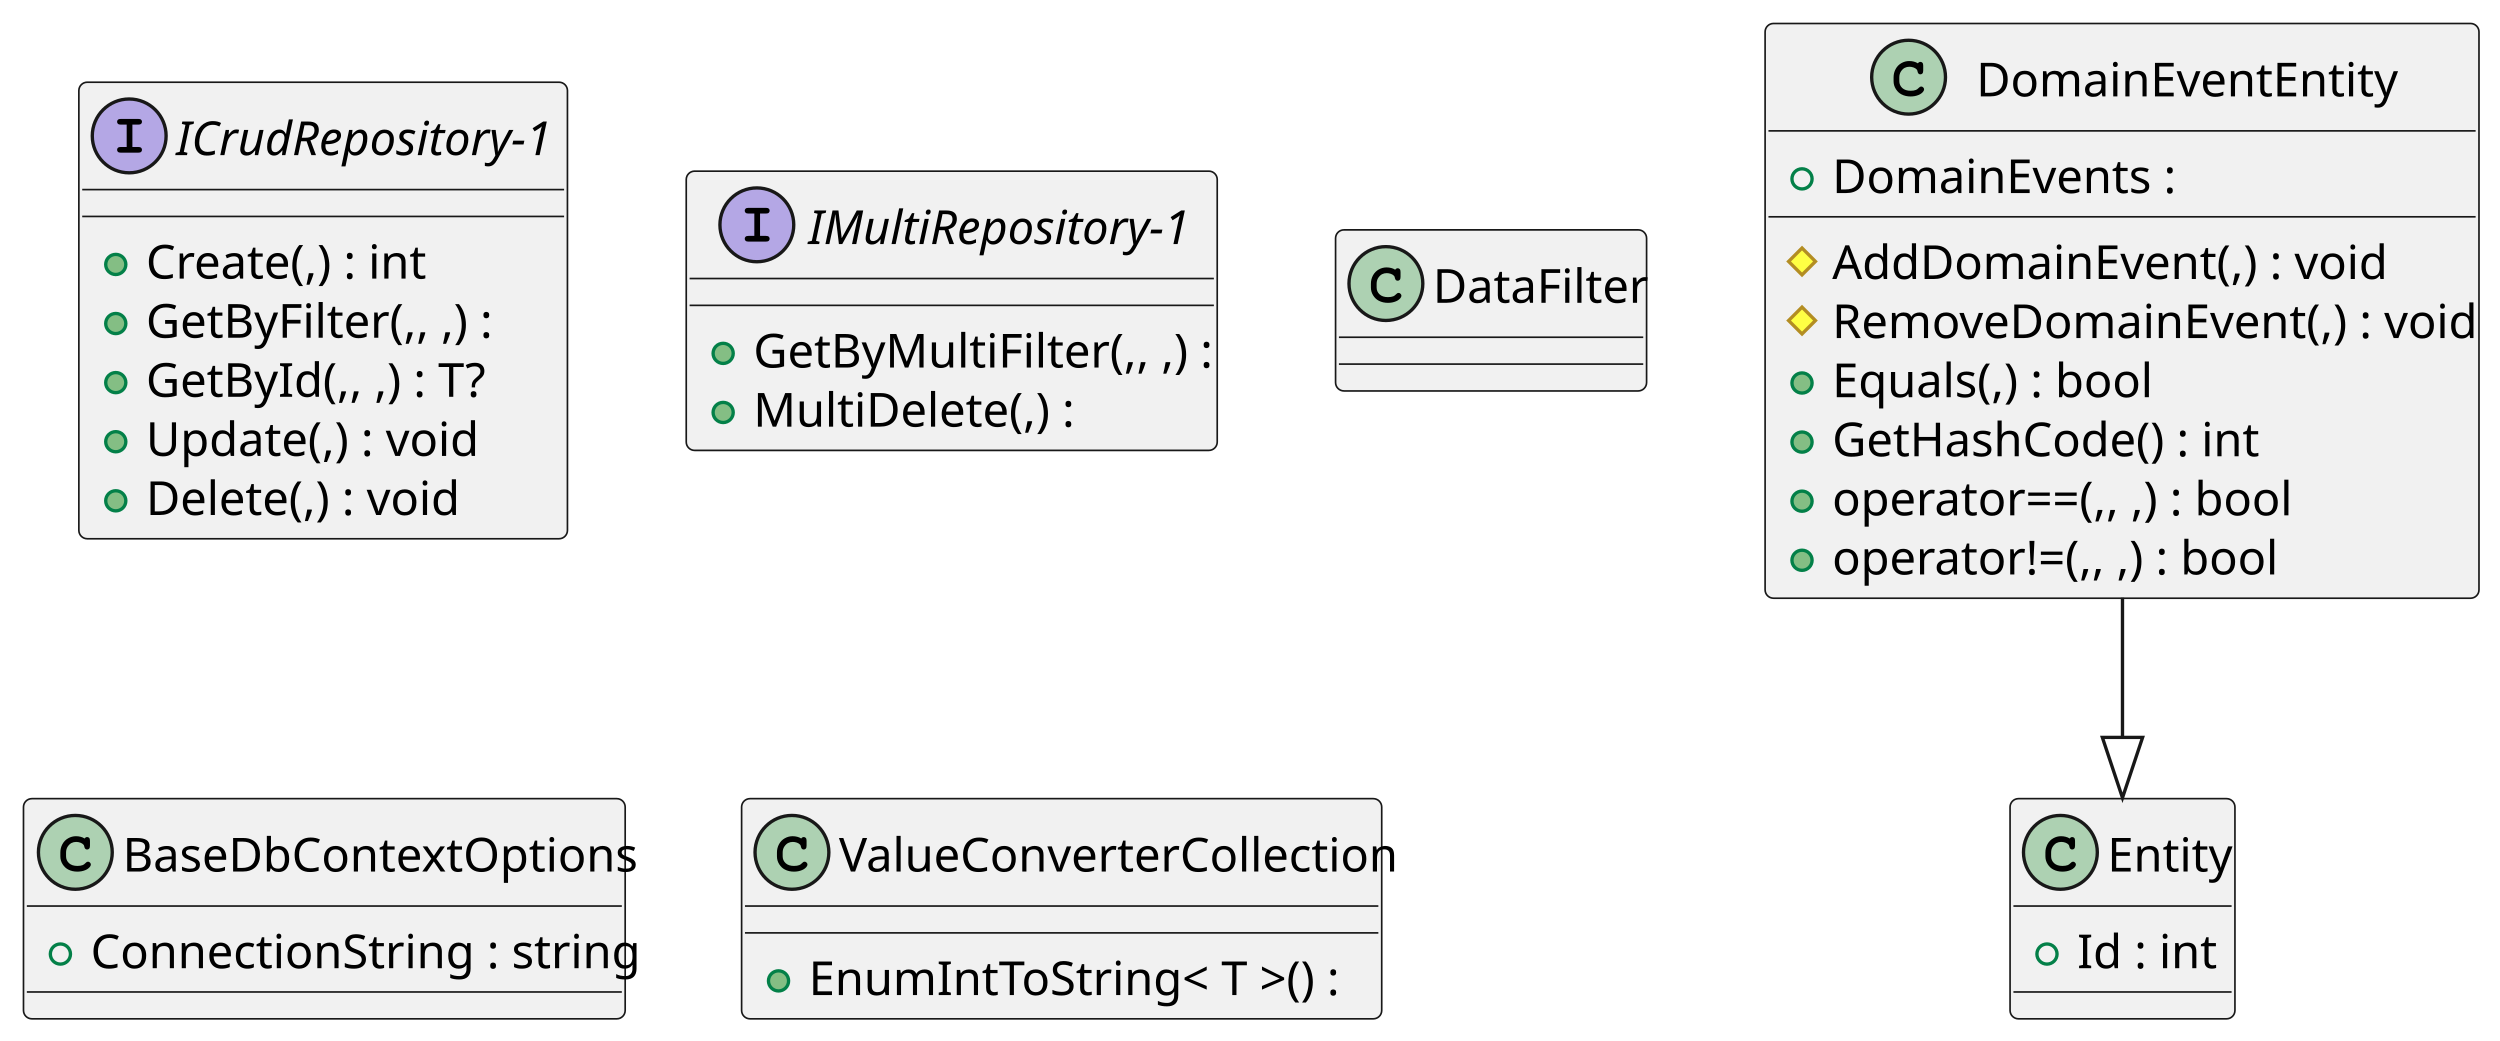
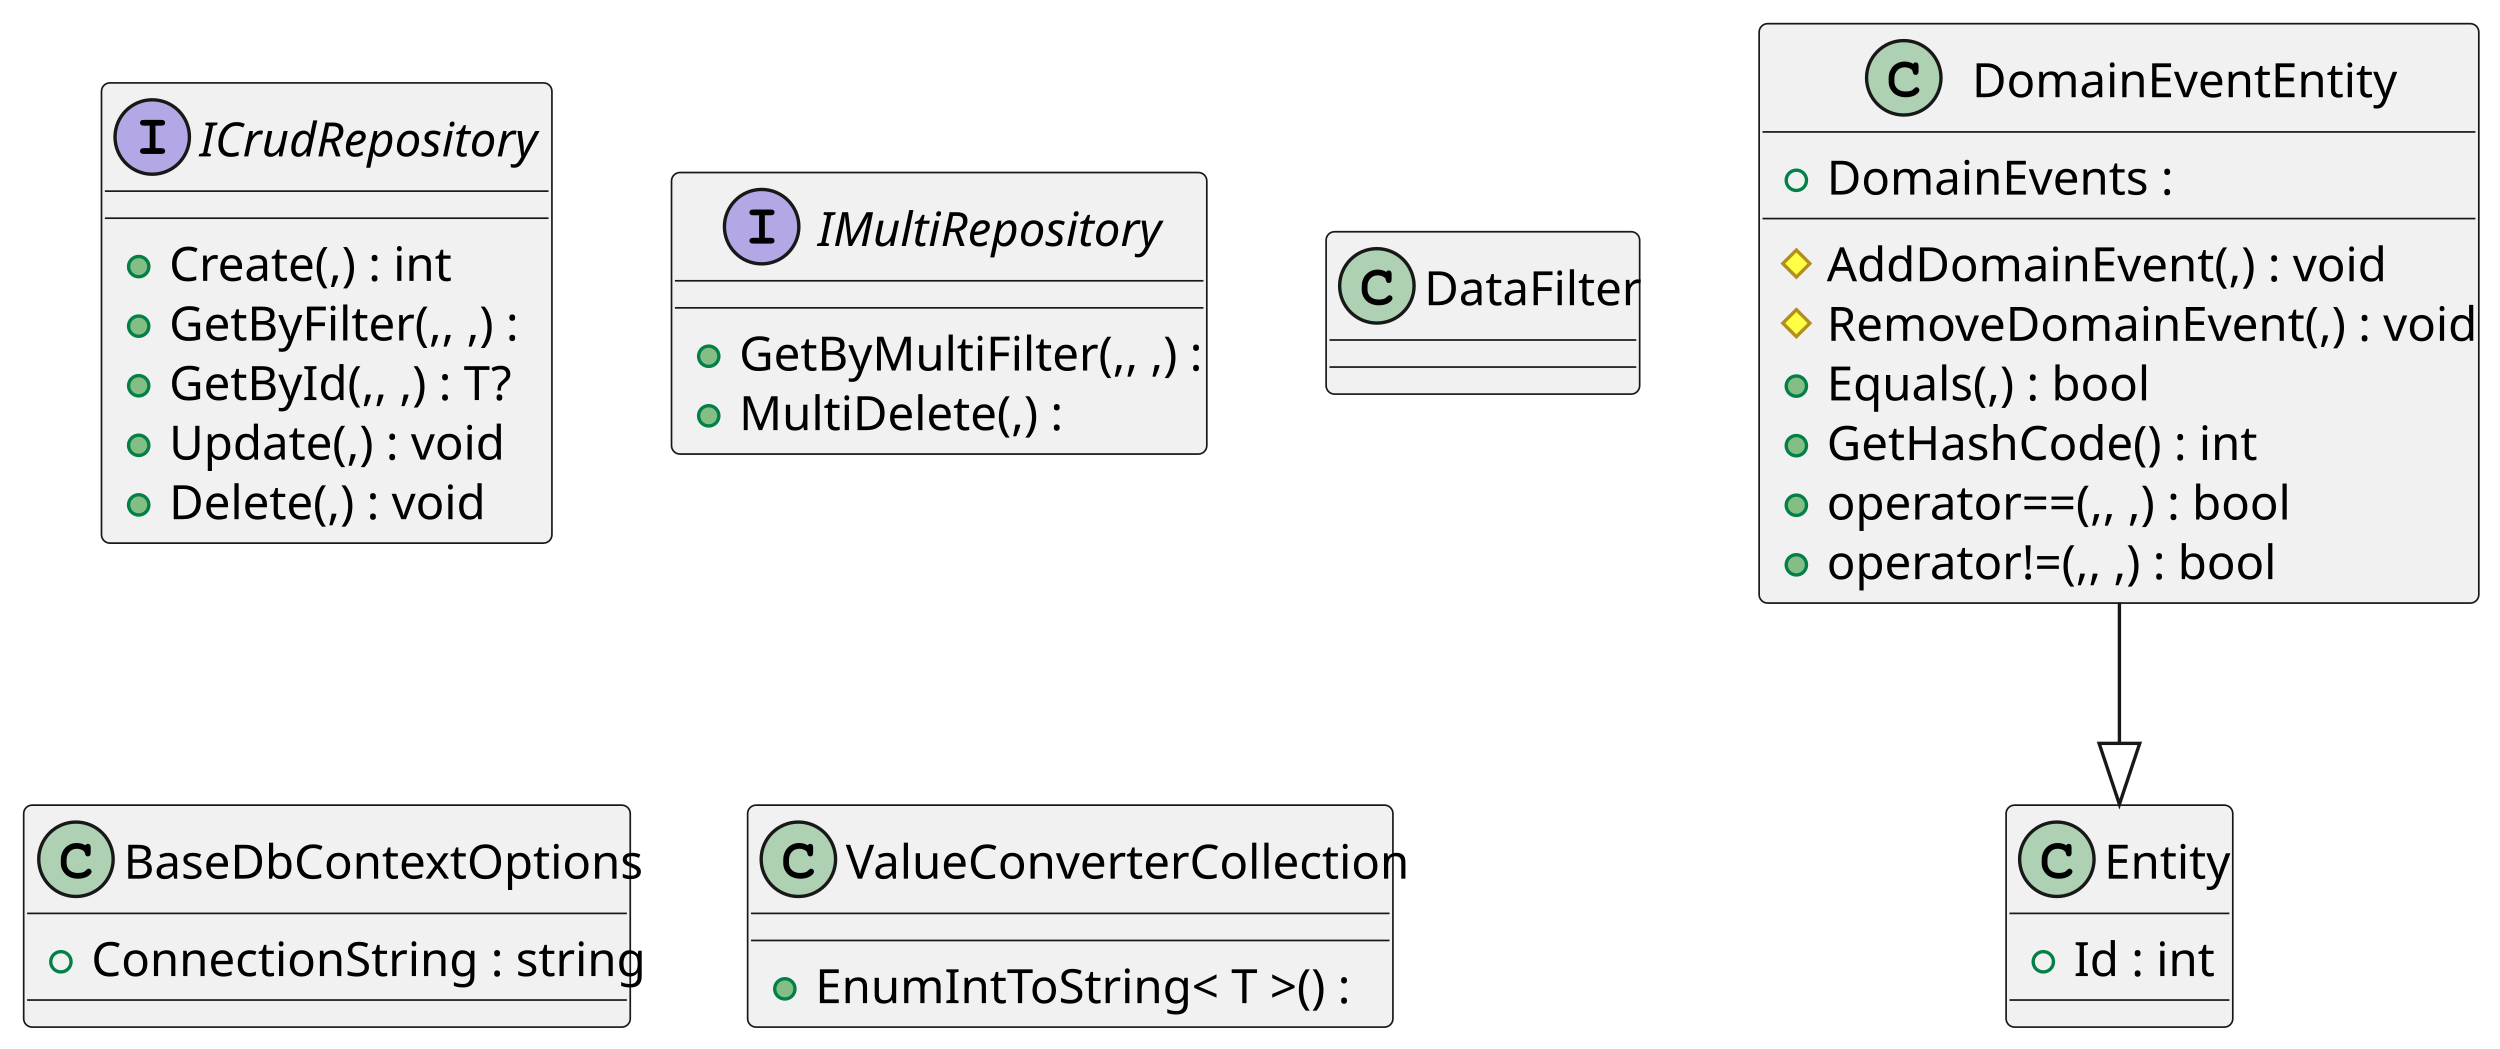
- <svg xmlns="http://www.w3.org/2000/svg" contentStyleType="text/css" data-diagram-type="CLASS" height="310px" preserveAspectRatio="none" style="width:745px;height:310px;background:#FFFFFF;" version="1.1" viewBox="0 0 745 310" width="745px" zoomAndPan="magnify">
+ <svg xmlns="http://www.w3.org/2000/svg" contentStyleType="text/css" data-diagram-type="CLASS" height="310px" preserveAspectRatio="none" style="width:739px;height:310px;background:#FFFFFF;" version="1.1" viewBox="0 0 739 310" width="739px" zoomAndPan="magnify">
  <defs />
  <g>
-     <g class="entity" data-entity="Entity" data-source-line="55" data-uid="ent0002" id="entity_Entity">
-       <rect fill="#F1F1F1" height="65.609" rx="2.5" ry="2.5" style="stroke:#181818;stroke-width:0.5;" width="67.014" x="599" y="238" />
-       <ellipse cx="614" cy="254" fill="#ADD1B2" rx="11" ry="11" style="stroke:#181818;stroke-width:1;" />
-       <path d="M616.766,249.875 Q616.922,249.656 617.109,249.547 Q617.297,249.438 617.516,249.438 Q617.891,249.438 618.125,249.703 Q618.359,249.953 618.359,250.562 L618.359,252.016 Q618.359,252.625 618.125,252.891 Q617.891,253.156 617.516,253.156 Q617.172,253.156 616.969,252.953 Q616.766,252.766 616.656,252.25 Q616.609,251.891 616.422,251.703 Q616.094,251.328 615.484,251.109 Q614.875,250.891 614.25,250.891 Q613.484,250.891 612.844,251.219 Q612.219,251.547 611.719,252.297 Q611.234,253.047 611.234,254.078 L611.234,255.172 Q611.234,256.406 612.125,257.234 Q613.016,258.047 614.609,258.047 Q615.547,258.047 616.203,257.797 Q616.594,257.641 617.016,257.203 Q617.281,256.938 617.422,256.859 Q617.578,256.781 617.781,256.781 Q618.109,256.781 618.359,257.047 Q618.625,257.297 618.625,257.641 Q618.625,257.984 618.281,258.391 Q617.781,258.969 616.984,259.297 Q615.906,259.75 614.609,259.75 Q613.094,259.75 611.891,259.125 Q610.906,258.625 610.219,257.562 Q609.531,256.484 609.531,255.203 L609.531,254.047 Q609.531,252.719 610.141,251.578 Q610.766,250.422 611.859,249.812 Q612.953,249.188 614.188,249.188 Q614.922,249.188 615.562,249.359 Q616.219,249.516 616.766,249.875 Z " fill="#000000" />
-       <text fill="#000000" font-family="sans-serif" font-size="14" lengthAdjust="spacing" textLength="35.014" x="628" y="259.728">Entity</text>
-       <line style="stroke:#181818;stroke-width:0.5;" x1="600" x2="665.014" y1="270" y2="270" />
-       <ellipse cx="610" cy="284.305" fill="none" rx="3" ry="3" style="stroke:#038048;stroke-width:1;" />
-       <text fill="#000000" font-family="sans-serif" font-size="14" lengthAdjust="spacing" textLength="38.131" x="619" y="288.533">Id : int</text>
-       <line style="stroke:#181818;stroke-width:0.5;" x1="600" x2="665.014" y1="295.609" y2="295.609" />
+     <g class="entity" data-entity="Entity" data-source-line="1" data-uid="ent0002" id="entity_Entity">
+       <rect fill="#F1F1F1" height="65.609" rx="2.5" ry="2.5" style="stroke:#181818;stroke-width:0.5;" width="67.014" x="593" y="238" />
+       <ellipse cx="608" cy="254" fill="#ADD1B2" rx="11" ry="11" style="stroke:#181818;stroke-width:1;" />
+       <path d="M610.766,249.875 Q610.922,249.656 611.109,249.547 Q611.297,249.438 611.516,249.438 Q611.891,249.438 612.125,249.703 Q612.359,249.953 612.359,250.562 L612.359,252.016 Q612.359,252.625 612.125,252.891 Q611.891,253.156 611.516,253.156 Q611.172,253.156 610.969,252.953 Q610.766,252.766 610.656,252.25 Q610.609,251.891 610.422,251.703 Q610.094,251.328 609.484,251.109 Q608.875,250.891 608.25,250.891 Q607.484,250.891 606.844,251.219 Q606.219,251.547 605.719,252.297 Q605.234,253.047 605.234,254.078 L605.234,255.172 Q605.234,256.406 606.125,257.234 Q607.016,258.047 608.609,258.047 Q609.547,258.047 610.203,257.797 Q610.594,257.641 611.016,257.203 Q611.281,256.938 611.422,256.859 Q611.578,256.781 611.781,256.781 Q612.109,256.781 612.359,257.047 Q612.625,257.297 612.625,257.641 Q612.625,257.984 612.281,258.391 Q611.781,258.969 610.984,259.297 Q609.906,259.75 608.609,259.75 Q607.094,259.75 605.891,259.125 Q604.906,258.625 604.219,257.562 Q603.531,256.484 603.531,255.203 L603.531,254.047 Q603.531,252.719 604.141,251.578 Q604.766,250.422 605.859,249.812 Q606.953,249.188 608.188,249.188 Q608.922,249.188 609.562,249.359 Q610.219,249.516 610.766,249.875 Z " fill="#000000" />
+       <text fill="#000000" font-family="sans-serif" font-size="14" lengthAdjust="spacing" textLength="35.014" x="622" y="259.728">Entity</text>
+       <line style="stroke:#181818;stroke-width:0.5;" x1="594" x2="659.014" y1="270" y2="270" />
+       <ellipse cx="604" cy="284.305" fill="none" rx="3" ry="3" style="stroke:#038048;stroke-width:1;" />
+       <text fill="#000000" font-family="sans-serif" font-size="14" lengthAdjust="spacing" textLength="38.131" x="613" y="288.533">Id : int</text>
+       <line style="stroke:#181818;stroke-width:0.5;" x1="594" x2="659.014" y1="295.609" y2="295.609" />
    </g>
-     <g class="entity" data-entity="ICrudRepository-1" data-source-line="58" data-uid="ent0003" id="entity_ICrudRepository-1">
-       <rect fill="#F1F1F1" height="136.047" rx="2.5" ry="2.5" style="stroke:#181818;stroke-width:0.5;" width="145.6" x="23.5" y="24.5" />
-       <ellipse cx="38.5" cy="40.5" fill="#B4A7E5" rx="11" ry="11" style="stroke:#181818;stroke-width:1;" />
-       <path d="M39.453,37.141 L39.453,43.797 L41.172,43.797 Q41.781,43.797 42.047,44.031 Q42.312,44.266 42.312,44.656 Q42.312,45.031 42.047,45.266 Q41.781,45.5 41.172,45.5 L36.031,45.5 Q35.422,45.5 35.156,45.266 Q34.891,45.031 34.891,44.641 Q34.891,44.266 35.156,44.031 Q35.422,43.797 36.031,43.797 L37.75,43.797 L37.75,37.141 L36.031,37.141 Q35.422,37.141 35.156,36.906 Q34.891,36.672 34.891,36.281 Q34.891,35.906 35.156,35.672 Q35.422,35.438 36.031,35.438 L41.172,35.438 Q41.781,35.438 42.047,35.672 Q42.312,35.906 42.312,36.281 Q42.312,36.672 42.047,36.906 Q41.781,37.141 41.172,37.141 L39.453,37.141 Z " fill="#000000" />
-       <text fill="#000000" font-family="sans-serif" font-size="14" font-style="italic" lengthAdjust="spacing" textLength="113.6" x="52.5" y="46.228">ICrudRepository-1</text>
-       <line style="stroke:#181818;stroke-width:0.5;" x1="24.5" x2="168.1" y1="56.5" y2="56.5" />
-       <line style="stroke:#181818;stroke-width:0.5;" x1="24.5" x2="168.1" y1="64.5" y2="64.5" />
-       <ellipse cx="34.5" cy="78.805" fill="#84BE84" rx="3" ry="3" style="stroke:#038048;stroke-width:1;" />
-       <text fill="#000000" font-family="sans-serif" font-size="14" lengthAdjust="spacing" textLength="81.689" x="43.5" y="83.033">Create(,) : int</text>
-       <ellipse cx="34.5" cy="96.414" fill="#84BE84" rx="3" ry="3" style="stroke:#038048;stroke-width:1;" />
-       <text fill="#000000" font-family="sans-serif" font-size="14" lengthAdjust="spacing" textLength="102.676" x="43.5" y="100.643">GetByFilter(,, ,) :</text>
-       <ellipse cx="34.5" cy="114.023" fill="#84BE84" rx="3" ry="3" style="stroke:#038048;stroke-width:1;" />
-       <text fill="#000000" font-family="sans-serif" font-size="14" lengthAdjust="spacing" textLength="103.469" x="43.5" y="118.252">GetById(,, ,) : T?</text>
-       <ellipse cx="34.5" cy="131.633" fill="#84BE84" rx="3" ry="3" style="stroke:#038048;stroke-width:1;" />
-       <text fill="#000000" font-family="sans-serif" font-size="14" lengthAdjust="spacing" textLength="95.71" x="43.5" y="135.861">Update(,) : void</text>
-       <ellipse cx="34.5" cy="149.242" fill="#84BE84" rx="3" ry="3" style="stroke:#038048;stroke-width:1;" />
-       <text fill="#000000" font-family="sans-serif" font-size="14" lengthAdjust="spacing" textLength="91.034" x="43.5" y="153.471">Delete(,) : void</text>
+     <g class="entity" data-entity="ICrudRepository" data-source-line="4" data-uid="ent0003" id="entity_ICrudRepository">
+       <rect fill="#F1F1F1" height="136.047" rx="2.5" ry="2.5" style="stroke:#181818;stroke-width:0.5;" width="133.151" x="30" y="24.5" />
+       <ellipse cx="45" cy="40.5" fill="#B4A7E5" rx="11" ry="11" style="stroke:#181818;stroke-width:1;" />
+       <path d="M45.953,37.141 L45.953,43.797 L47.672,43.797 Q48.281,43.797 48.547,44.031 Q48.812,44.266 48.812,44.656 Q48.812,45.031 48.547,45.266 Q48.281,45.5 47.672,45.5 L42.531,45.5 Q41.922,45.5 41.656,45.266 Q41.391,45.031 41.391,44.641 Q41.391,44.266 41.656,44.031 Q41.922,43.797 42.531,43.797 L44.25,43.797 L44.25,37.141 L42.531,37.141 Q41.922,37.141 41.656,36.906 Q41.391,36.672 41.391,36.281 Q41.391,35.906 41.656,35.672 Q41.922,35.438 42.531,35.438 L47.672,35.438 Q48.281,35.438 48.547,35.672 Q48.812,35.906 48.812,36.281 Q48.812,36.672 48.547,36.906 Q48.281,37.141 47.672,37.141 L45.953,37.141 Z " fill="#000000" />
+       <text fill="#000000" font-family="sans-serif" font-size="14" font-style="italic" lengthAdjust="spacing" textLength="101.151" x="59" y="46.228">ICrudRepository</text>
+       <line style="stroke:#181818;stroke-width:0.5;" x1="31" x2="162.151" y1="56.5" y2="56.5" />
+       <line style="stroke:#181818;stroke-width:0.5;" x1="31" x2="162.151" y1="64.5" y2="64.5" />
+       <ellipse cx="41" cy="78.805" fill="#84BE84" rx="3" ry="3" style="stroke:#038048;stroke-width:1;" />
+       <text fill="#000000" font-family="sans-serif" font-size="14" lengthAdjust="spacing" textLength="81.689" x="50" y="83.033">Create(,) : int</text>
+       <ellipse cx="41" cy="96.414" fill="#84BE84" rx="3" ry="3" style="stroke:#038048;stroke-width:1;" />
+       <text fill="#000000" font-family="sans-serif" font-size="14" lengthAdjust="spacing" textLength="102.676" x="50" y="100.643">GetByFilter(,, ,) :</text>
+       <ellipse cx="41" cy="114.023" fill="#84BE84" rx="3" ry="3" style="stroke:#038048;stroke-width:1;" />
+       <text fill="#000000" font-family="sans-serif" font-size="14" lengthAdjust="spacing" textLength="103.469" x="50" y="118.252">GetById(,, ,) : T?</text>
+       <ellipse cx="41" cy="131.633" fill="#84BE84" rx="3" ry="3" style="stroke:#038048;stroke-width:1;" />
+       <text fill="#000000" font-family="sans-serif" font-size="14" lengthAdjust="spacing" textLength="95.71" x="50" y="135.861">Update(,) : void</text>
+       <ellipse cx="41" cy="149.242" fill="#84BE84" rx="3" ry="3" style="stroke:#038048;stroke-width:1;" />
+       <text fill="#000000" font-family="sans-serif" font-size="14" lengthAdjust="spacing" textLength="91.034" x="50" y="153.471">Delete(,) : void</text>
    </g>
-     <g class="entity" data-entity="IMultiRepository-1" data-source-line="65" data-uid="ent0004" id="entity_IMultiRepository-1">
-       <rect fill="#F1F1F1" height="83.219" rx="2.5" ry="2.5" style="stroke:#181818;stroke-width:0.5;" width="158.234" x="204.5" y="51" />
-       <ellipse cx="225.539" cy="67" fill="#B4A7E5" rx="11" ry="11" style="stroke:#181818;stroke-width:1;" />
-       <path d="M226.493,63.641 L226.493,70.297 L228.211,70.297 Q228.821,70.297 229.086,70.531 Q229.352,70.766 229.352,71.156 Q229.352,71.531 229.086,71.766 Q228.821,72 228.211,72 L223.071,72 Q222.461,72 222.196,71.766 Q221.93,71.531 221.93,71.141 Q221.93,70.766 222.196,70.531 Q222.461,70.297 223.071,70.297 L224.789,70.297 L224.789,63.641 L223.071,63.641 Q222.461,63.641 222.196,63.406 Q221.93,63.172 221.93,62.781 Q221.93,62.406 222.196,62.172 Q222.461,61.938 223.071,61.938 L228.211,61.938 Q228.821,61.938 229.086,62.172 Q229.352,62.406 229.352,62.781 Q229.352,63.172 229.086,63.406 Q228.821,63.641 228.211,63.641 L226.493,63.641 Z " fill="#000000" />
-       <text fill="#000000" font-family="sans-serif" font-size="14" font-style="italic" lengthAdjust="spacing" textLength="112.814" x="240.881" y="72.728">IMultiRepository-1</text>
-       <line style="stroke:#181818;stroke-width:0.5;" x1="205.5" x2="361.734" y1="83" y2="83" />
-       <line style="stroke:#181818;stroke-width:0.5;" x1="205.5" x2="361.734" y1="91" y2="91" />
-       <ellipse cx="215.5" cy="105.305" fill="#84BE84" rx="3" ry="3" style="stroke:#038048;stroke-width:1;" />
-       <text fill="#000000" font-family="sans-serif" font-size="14" lengthAdjust="spacing" textLength="132.234" x="224.5" y="109.533">GetByMultiFilter(,, ,) :</text>
-       <ellipse cx="215.5" cy="122.914" fill="#84BE84" rx="3" ry="3" style="stroke:#038048;stroke-width:1;" />
-       <text fill="#000000" font-family="sans-serif" font-size="14" lengthAdjust="spacing" textLength="91.02" x="224.5" y="127.143">MultiDelete(,) :</text>
+     <g class="entity" data-entity="IMultiRepository" data-source-line="11" data-uid="ent0004" id="entity_IMultiRepository">
+       <rect fill="#F1F1F1" height="83.219" rx="2.5" ry="2.5" style="stroke:#181818;stroke-width:0.5;" width="158.234" x="198.5" y="51" />
+       <ellipse cx="225.141" cy="67" fill="#B4A7E5" rx="11" ry="11" style="stroke:#181818;stroke-width:1;" />
+       <path d="M226.094,63.641 L226.094,70.297 L227.813,70.297 Q228.422,70.297 228.688,70.531 Q228.954,70.766 228.954,71.156 Q228.954,71.531 228.688,71.766 Q228.422,72 227.813,72 L222.672,72 Q222.063,72 221.797,71.766 Q221.532,71.531 221.532,71.141 Q221.532,70.766 221.797,70.531 Q222.063,70.297 222.672,70.297 L224.391,70.297 L224.391,63.641 L222.672,63.641 Q222.063,63.641 221.797,63.406 Q221.532,63.172 221.532,62.781 Q221.532,62.406 221.797,62.172 Q222.063,61.938 222.672,61.938 L227.813,61.938 Q228.422,61.938 228.688,62.172 Q228.954,62.406 228.954,62.781 Q228.954,63.172 228.688,63.406 Q228.422,63.641 227.813,63.641 L226.094,63.641 Z " fill="#000000" />
+       <text fill="#000000" font-family="sans-serif" font-size="14" font-style="italic" lengthAdjust="spacing" textLength="100.365" x="241.728" y="72.728">IMultiRepository</text>
+       <line style="stroke:#181818;stroke-width:0.5;" x1="199.5" x2="355.734" y1="83" y2="83" />
+       <line style="stroke:#181818;stroke-width:0.5;" x1="199.5" x2="355.734" y1="91" y2="91" />
+       <ellipse cx="209.5" cy="105.305" fill="#84BE84" rx="3" ry="3" style="stroke:#038048;stroke-width:1;" />
+       <text fill="#000000" font-family="sans-serif" font-size="14" lengthAdjust="spacing" textLength="132.234" x="218.5" y="109.533">GetByMultiFilter(,, ,) :</text>
+       <ellipse cx="209.5" cy="122.914" fill="#84BE84" rx="3" ry="3" style="stroke:#038048;stroke-width:1;" />
+       <text fill="#000000" font-family="sans-serif" font-size="14" lengthAdjust="spacing" textLength="91.02" x="218.5" y="127.143">MultiDelete(,) :</text>
    </g>
-     <g class="entity" data-entity="DataFilter" data-source-line="69" data-uid="ent0005" id="entity_DataFilter">
-       <rect fill="#F1F1F1" height="48" rx="2.5" ry="2.5" style="stroke:#181818;stroke-width:0.5;" width="92.683" x="398" y="68.5" />
-       <ellipse cx="413" cy="84.5" fill="#ADD1B2" rx="11" ry="11" style="stroke:#181818;stroke-width:1;" />
-       <path d="M415.766,80.375 Q415.922,80.156 416.109,80.047 Q416.297,79.938 416.516,79.938 Q416.891,79.938 417.125,80.203 Q417.359,80.453 417.359,81.062 L417.359,82.516 Q417.359,83.125 417.125,83.391 Q416.891,83.656 416.516,83.656 Q416.172,83.656 415.969,83.453 Q415.766,83.266 415.656,82.75 Q415.609,82.391 415.422,82.203 Q415.094,81.828 414.484,81.609 Q413.875,81.391 413.25,81.391 Q412.484,81.391 411.844,81.719 Q411.219,82.047 410.719,82.797 Q410.234,83.547 410.234,84.578 L410.234,85.672 Q410.234,86.906 411.125,87.734 Q412.016,88.547 413.609,88.547 Q414.547,88.547 415.203,88.297 Q415.594,88.141 416.016,87.703 Q416.281,87.438 416.422,87.359 Q416.578,87.281 416.781,87.281 Q417.109,87.281 417.359,87.547 Q417.625,87.797 417.625,88.141 Q417.625,88.484 417.281,88.891 Q416.781,89.469 415.984,89.797 Q414.906,90.25 413.609,90.25 Q412.094,90.25 410.891,89.625 Q409.906,89.125 409.219,88.062 Q408.531,86.984 408.531,85.703 L408.531,84.547 Q408.531,83.219 409.141,82.078 Q409.766,80.922 410.859,80.312 Q411.953,79.688 413.188,79.688 Q413.922,79.688 414.562,79.859 Q415.219,80.016 415.766,80.375 Z " fill="#000000" />
-       <text fill="#000000" font-family="sans-serif" font-size="14" lengthAdjust="spacing" textLength="60.683" x="427" y="90.228">DataFilter</text>
-       <line style="stroke:#181818;stroke-width:0.5;" x1="399" x2="489.683" y1="100.5" y2="100.5" />
-       <line style="stroke:#181818;stroke-width:0.5;" x1="399" x2="489.683" y1="108.5" y2="108.5" />
+     <g class="entity" data-entity="DataFilter" data-source-line="15" data-uid="ent0005" id="entity_DataFilter">
+       <rect fill="#F1F1F1" height="48" rx="2.5" ry="2.5" style="stroke:#181818;stroke-width:0.5;" width="92.683" x="392" y="68.5" />
+       <ellipse cx="407" cy="84.5" fill="#ADD1B2" rx="11" ry="11" style="stroke:#181818;stroke-width:1;" />
+       <path d="M409.766,80.375 Q409.922,80.156 410.109,80.047 Q410.297,79.938 410.516,79.938 Q410.891,79.938 411.125,80.203 Q411.359,80.453 411.359,81.062 L411.359,82.516 Q411.359,83.125 411.125,83.391 Q410.891,83.656 410.516,83.656 Q410.172,83.656 409.969,83.453 Q409.766,83.266 409.656,82.75 Q409.609,82.391 409.422,82.203 Q409.094,81.828 408.484,81.609 Q407.875,81.391 407.25,81.391 Q406.484,81.391 405.844,81.719 Q405.219,82.047 404.719,82.797 Q404.234,83.547 404.234,84.578 L404.234,85.672 Q404.234,86.906 405.125,87.734 Q406.016,88.547 407.609,88.547 Q408.547,88.547 409.203,88.297 Q409.594,88.141 410.016,87.703 Q410.281,87.438 410.422,87.359 Q410.578,87.281 410.781,87.281 Q411.109,87.281 411.359,87.547 Q411.625,87.797 411.625,88.141 Q411.625,88.484 411.281,88.891 Q410.781,89.469 409.984,89.797 Q408.906,90.25 407.609,90.25 Q406.094,90.25 404.891,89.625 Q403.906,89.125 403.219,88.062 Q402.531,86.984 402.531,85.703 L402.531,84.547 Q402.531,83.219 403.141,82.078 Q403.766,80.922 404.859,80.312 Q405.953,79.688 407.188,79.688 Q407.922,79.688 408.562,79.859 Q409.219,80.016 409.766,80.375 Z " fill="#000000" />
+       <text fill="#000000" font-family="sans-serif" font-size="14" lengthAdjust="spacing" textLength="60.683" x="421" y="90.228">DataFilter</text>
+       <line style="stroke:#181818;stroke-width:0.5;" x1="393" x2="483.683" y1="100.5" y2="100.5" />
+       <line style="stroke:#181818;stroke-width:0.5;" x1="393" x2="483.683" y1="108.5" y2="108.5" />
    </g>
-     <g class="entity" data-entity="BaseDbContextOptions" data-source-line="70" data-uid="ent0006" id="entity_BaseDbContextOptions">
+     <g class="entity" data-entity="BaseDbContextOptions" data-source-line="16" data-uid="ent0006" id="entity_BaseDbContextOptions">
      <rect fill="#F1F1F1" height="65.609" rx="2.5" ry="2.5" style="stroke:#181818;stroke-width:0.5;" width="179.303" x="7" y="238" />
      <ellipse cx="22.45" cy="254" fill="#ADD1B2" rx="11" ry="11" style="stroke:#181818;stroke-width:1;" />
      <path d="M25.216,249.875 Q25.372,249.656 25.559,249.547 Q25.747,249.438 25.966,249.438 Q26.341,249.438 26.575,249.703 Q26.809,249.953 26.809,250.562 L26.809,252.016 Q26.809,252.625 26.575,252.891 Q26.341,253.156 25.966,253.156 Q25.622,253.156 25.419,252.953 Q25.216,252.766 25.106,252.25 Q25.059,251.891 24.872,251.703 Q24.544,251.328 23.934,251.109 Q23.325,250.891 22.7,250.891 Q21.934,250.891 21.294,251.219 Q20.669,251.547 20.169,252.297 Q19.684,253.047 19.684,254.078 L19.684,255.172 Q19.684,256.406 20.575,257.234 Q21.466,258.047 23.059,258.047 Q23.997,258.047 24.653,257.797 Q25.044,257.641 25.466,257.203 Q25.731,256.938 25.872,256.859 Q26.028,256.781 26.231,256.781 Q26.559,256.781 26.809,257.047 Q27.075,257.297 27.075,257.641 Q27.075,257.984 26.731,258.391 Q26.231,258.969 25.434,259.297 Q24.356,259.75 23.059,259.75 Q21.544,259.75 20.341,259.125 Q19.356,258.625 18.669,257.562 Q17.981,256.484 17.981,255.203 L17.981,254.047 Q17.981,252.719 18.591,251.578 Q19.216,250.422 20.309,249.812 Q21.403,249.188 22.637,249.188 Q23.372,249.188 24.012,249.359 Q24.669,249.516 25.216,249.875 Z " fill="#000000" />
      <text fill="#000000" font-family="sans-serif" font-size="14" lengthAdjust="spacing" textLength="146.303" x="36.55" y="259.728">BaseDbContextOptions</text>
      <line style="stroke:#181818;stroke-width:0.5;" x1="8" x2="185.303" y1="270" y2="270" />
      <ellipse cx="18" cy="284.305" fill="none" rx="3" ry="3" style="stroke:#038048;stroke-width:1;" />
      <text fill="#000000" font-family="sans-serif" font-size="14" lengthAdjust="spacing" textLength="153.303" x="27" y="288.533">ConnectionString : string</text>
      <line style="stroke:#181818;stroke-width:0.5;" x1="8" x2="185.303" y1="295.609" y2="295.609" />
    </g>
-     <g class="entity" data-entity="ValueConverterCollection" data-source-line="73" data-uid="ent0007" id="entity_ValueConverterCollection">
+     <g class="entity" data-entity="ValueConverterCollection" data-source-line="19" data-uid="ent0007" id="entity_ValueConverterCollection">
      <rect fill="#F1F1F1" height="65.609" rx="2.5" ry="2.5" style="stroke:#181818;stroke-width:0.5;" width="190.751" x="221" y="238" />
      <ellipse cx="236" cy="254" fill="#ADD1B2" rx="11" ry="11" style="stroke:#181818;stroke-width:1;" />
      <path d="M238.766,249.875 Q238.922,249.656 239.109,249.547 Q239.297,249.438 239.516,249.438 Q239.891,249.438 240.125,249.703 Q240.359,249.953 240.359,250.562 L240.359,252.016 Q240.359,252.625 240.125,252.891 Q239.891,253.156 239.516,253.156 Q239.172,253.156 238.969,252.953 Q238.766,252.766 238.656,252.25 Q238.609,251.891 238.422,251.703 Q238.094,251.328 237.484,251.109 Q236.875,250.891 236.25,250.891 Q235.484,250.891 234.844,251.219 Q234.219,251.547 233.719,252.297 Q233.234,253.047 233.234,254.078 L233.234,255.172 Q233.234,256.406 234.125,257.234 Q235.016,258.047 236.609,258.047 Q237.547,258.047 238.203,257.797 Q238.594,257.641 239.016,257.203 Q239.281,256.938 239.422,256.859 Q239.578,256.781 239.781,256.781 Q240.109,256.781 240.359,257.047 Q240.625,257.297 240.625,257.641 Q240.625,257.984 240.281,258.391 Q239.781,258.969 238.984,259.297 Q237.906,259.75 236.609,259.75 Q235.094,259.75 233.891,259.125 Q232.906,258.625 232.219,257.562 Q231.531,256.484 231.531,255.203 L231.531,254.047 Q231.531,252.719 232.141,251.578 Q232.766,250.422 233.859,249.812 Q234.953,249.188 236.188,249.188 Q236.922,249.188 237.562,249.359 Q238.219,249.516 238.766,249.875 Z " fill="#000000" />
      <text fill="#000000" font-family="sans-serif" font-size="14" lengthAdjust="spacing" textLength="158.751" x="250" y="259.728">ValueConverterCollection</text>
      <line style="stroke:#181818;stroke-width:0.5;" x1="222" x2="410.751" y1="270" y2="270" />
      <line style="stroke:#181818;stroke-width:0.5;" x1="222" x2="410.751" y1="278" y2="278" />
      <ellipse cx="232" cy="292.305" fill="#84BE84" rx="3" ry="3" style="stroke:#038048;stroke-width:1;" />
      <text fill="#000000" font-family="sans-serif" font-size="14" lengthAdjust="spacing" textLength="154.834" x="241" y="296.533">EnumIntToString&lt; T &gt;() :</text>
    </g>
-     <g class="entity" data-entity="DomainEventEntity" data-source-line="76" data-uid="ent0008" id="entity_DomainEventEntity">
-       <rect fill="#F1F1F1" height="171.266" rx="2.5" ry="2.5" style="stroke:#181818;stroke-width:0.5;" width="212.737" x="526" y="7" />
-       <ellipse cx="568.757" cy="23" fill="#ADD1B2" rx="11" ry="11" style="stroke:#181818;stroke-width:1;" />
-       <path d="M571.523,18.875 Q571.679,18.656 571.867,18.547 Q572.054,18.438 572.273,18.438 Q572.648,18.438 572.882,18.703 Q573.117,18.953 573.117,19.562 L573.117,21.016 Q573.117,21.625 572.882,21.891 Q572.648,22.156 572.273,22.156 Q571.929,22.156 571.726,21.953 Q571.523,21.766 571.413,21.25 Q571.367,20.891 571.179,20.703 Q570.851,20.328 570.242,20.109 Q569.632,19.891 569.007,19.891 Q568.242,19.891 567.601,20.219 Q566.976,20.547 566.476,21.297 Q565.992,22.047 565.992,23.078 L565.992,24.172 Q565.992,25.406 566.882,26.234 Q567.773,27.047 569.367,27.047 Q570.304,27.047 570.96,26.797 Q571.351,26.641 571.773,26.203 Q572.038,25.938 572.179,25.859 Q572.335,25.781 572.538,25.781 Q572.867,25.781 573.117,26.047 Q573.382,26.297 573.382,26.641 Q573.382,26.984 573.038,27.391 Q572.538,27.969 571.742,28.297 Q570.663,28.75 569.367,28.75 Q567.851,28.75 566.648,28.125 Q565.663,27.625 564.976,26.562 Q564.288,25.484 564.288,24.203 L564.288,23.047 Q564.288,21.719 564.898,20.578 Q565.523,19.422 566.617,18.812 Q567.71,18.188 568.945,18.188 Q569.679,18.188 570.32,18.359 Q570.976,18.516 571.523,18.875 Z " fill="#000000" />
-       <text fill="#000000" font-family="sans-serif" font-size="14" lengthAdjust="spacing" textLength="119.055" x="588.925" y="28.729">DomainEventEntity</text>
-       <line style="stroke:#181818;stroke-width:0.5;" x1="527" x2="737.737" y1="39" y2="39" />
-       <ellipse cx="537" cy="53.305" fill="none" rx="3" ry="3" style="stroke:#038048;stroke-width:1;" />
-       <text fill="#000000" font-family="sans-serif" font-size="14" lengthAdjust="spacing" textLength="98.82" x="546" y="57.533">DomainEvents :</text>
-       <line style="stroke:#181818;stroke-width:0.5;" x1="527" x2="737.737" y1="64.609" y2="64.609" />
-       <polygon fill="#FFFF44" points="537,73.914,541,77.914,537,81.914,533,77.914" style="stroke:#B38D22;stroke-width:1;" />
-       <text fill="#000000" font-family="sans-serif" font-size="14" lengthAdjust="spacing" textLength="159.517" x="546" y="83.143">AddDomainEvent(,) : void</text>
-       <polygon fill="#FFFF44" points="537,91.523,541,95.523,537,99.523,533,95.523" style="stroke:#B38D22;stroke-width:1;" />
-       <text fill="#000000" font-family="sans-serif" font-size="14" lengthAdjust="spacing" textLength="186.737" x="546" y="100.752">RemoveDomainEvent(,) : void</text>
-       <ellipse cx="537" cy="114.133" fill="#84BE84" rx="3" ry="3" style="stroke:#038048;stroke-width:1;" />
-       <text fill="#000000" font-family="sans-serif" font-size="14" lengthAdjust="spacing" textLength="94.158" x="546" y="118.361">Equals(,) : bool</text>
-       <ellipse cx="537" cy="131.742" fill="#84BE84" rx="3" ry="3" style="stroke:#038048;stroke-width:1;" />
-       <text fill="#000000" font-family="sans-serif" font-size="14" lengthAdjust="spacing" textLength="124.496" x="546" y="135.971">GetHashCode() : int</text>
-       <ellipse cx="537" cy="149.352" fill="#84BE84" rx="3" ry="3" style="stroke:#038048;stroke-width:1;" />
-       <text fill="#000000" font-family="sans-serif" font-size="14" lengthAdjust="spacing" textLength="131.517" x="546" y="153.58">operator==(,, ,) : bool</text>
-       <ellipse cx="537" cy="166.961" fill="#84BE84" rx="3" ry="3" style="stroke:#038048;stroke-width:1;" />
-       <text fill="#000000" font-family="sans-serif" font-size="14" lengthAdjust="spacing" textLength="127.231" x="546" y="171.19">operator!=(,, ,) : bool</text>
+     <g class="entity" data-entity="DomainEventEntity" data-source-line="22" data-uid="ent0008" id="entity_DomainEventEntity">
+       <rect fill="#F1F1F1" height="171.266" rx="2.5" ry="2.5" style="stroke:#181818;stroke-width:0.5;" width="212.737" x="520" y="7" />
+       <ellipse cx="562.757" cy="23" fill="#ADD1B2" rx="11" ry="11" style="stroke:#181818;stroke-width:1;" />
+       <path d="M565.523,18.875 Q565.679,18.656 565.867,18.547 Q566.054,18.438 566.273,18.438 Q566.648,18.438 566.882,18.703 Q567.117,18.953 567.117,19.562 L567.117,21.016 Q567.117,21.625 566.882,21.891 Q566.648,22.156 566.273,22.156 Q565.929,22.156 565.726,21.953 Q565.523,21.766 565.413,21.25 Q565.367,20.891 565.179,20.703 Q564.851,20.328 564.242,20.109 Q563.632,19.891 563.007,19.891 Q562.242,19.891 561.601,20.219 Q560.976,20.547 560.476,21.297 Q559.992,22.047 559.992,23.078 L559.992,24.172 Q559.992,25.406 560.882,26.234 Q561.773,27.047 563.367,27.047 Q564.304,27.047 564.96,26.797 Q565.351,26.641 565.773,26.203 Q566.038,25.938 566.179,25.859 Q566.335,25.781 566.538,25.781 Q566.867,25.781 567.117,26.047 Q567.382,26.297 567.382,26.641 Q567.382,26.984 567.038,27.391 Q566.538,27.969 565.742,28.297 Q564.663,28.75 563.367,28.75 Q561.851,28.75 560.648,28.125 Q559.663,27.625 558.976,26.562 Q558.288,25.484 558.288,24.203 L558.288,23.047 Q558.288,21.719 558.898,20.578 Q559.523,19.422 560.617,18.812 Q561.71,18.188 562.945,18.188 Q563.679,18.188 564.32,18.359 Q564.976,18.516 565.523,18.875 Z " fill="#000000" />
+       <text fill="#000000" font-family="sans-serif" font-size="14" lengthAdjust="spacing" textLength="119.055" x="582.925" y="28.729">DomainEventEntity</text>
+       <line style="stroke:#181818;stroke-width:0.5;" x1="521" x2="731.737" y1="39" y2="39" />
+       <ellipse cx="531" cy="53.305" fill="none" rx="3" ry="3" style="stroke:#038048;stroke-width:1;" />
+       <text fill="#000000" font-family="sans-serif" font-size="14" lengthAdjust="spacing" textLength="98.82" x="540" y="57.533">DomainEvents :</text>
+       <line style="stroke:#181818;stroke-width:0.5;" x1="521" x2="731.737" y1="64.609" y2="64.609" />
+       <polygon fill="#FFFF44" points="531,73.914,535,77.914,531,81.914,527,77.914" style="stroke:#B38D22;stroke-width:1;" />
+       <text fill="#000000" font-family="sans-serif" font-size="14" lengthAdjust="spacing" textLength="159.517" x="540" y="83.143">AddDomainEvent(,) : void</text>
+       <polygon fill="#FFFF44" points="531,91.523,535,95.523,531,99.523,527,95.523" style="stroke:#B38D22;stroke-width:1;" />
+       <text fill="#000000" font-family="sans-serif" font-size="14" lengthAdjust="spacing" textLength="186.737" x="540" y="100.752">RemoveDomainEvent(,) : void</text>
+       <ellipse cx="531" cy="114.133" fill="#84BE84" rx="3" ry="3" style="stroke:#038048;stroke-width:1;" />
+       <text fill="#000000" font-family="sans-serif" font-size="14" lengthAdjust="spacing" textLength="94.158" x="540" y="118.361">Equals(,) : bool</text>
+       <ellipse cx="531" cy="131.742" fill="#84BE84" rx="3" ry="3" style="stroke:#038048;stroke-width:1;" />
+       <text fill="#000000" font-family="sans-serif" font-size="14" lengthAdjust="spacing" textLength="124.496" x="540" y="135.971">GetHashCode() : int</text>
+       <ellipse cx="531" cy="149.352" fill="#84BE84" rx="3" ry="3" style="stroke:#038048;stroke-width:1;" />
+       <text fill="#000000" font-family="sans-serif" font-size="14" lengthAdjust="spacing" textLength="131.517" x="540" y="153.58">operator==(,, ,) : bool</text>
+       <ellipse cx="531" cy="166.961" fill="#84BE84" rx="3" ry="3" style="stroke:#038048;stroke-width:1;" />
+       <text fill="#000000" font-family="sans-serif" font-size="14" lengthAdjust="spacing" textLength="127.231" x="540" y="171.19">operator!=(,, ,) : bool</text>
    </g>
-     <g class="link" data-entity-1="DomainEventEntity" data-entity-2="Entity" data-source-line="85" data-uid="lnk9" id="link_DomainEventEntity_Entity">
-       <path codeLine="85" d="M632.5,178.13 C632.5,199.36 632.5,202.88 632.5,219.74" fill="none" id="DomainEventEntity-to-Entity" style="stroke:#181818;stroke-width:1;" />
-       <polygon fill="none" points="632.5,237.74,638.5,219.74,626.5,219.74,632.5,237.74" style="stroke:#181818;stroke-width:1;" />
+     <g class="link" data-entity-1="DomainEventEntity" data-entity-2="Entity" data-source-line="31" data-uid="lnk9" id="link_DomainEventEntity_Entity">
+       <path codeLine="31" d="M626.5,178.13 C626.5,199.36 626.5,202.88 626.5,219.74" fill="none" id="DomainEventEntity-to-Entity" style="stroke:#181818;stroke-width:1;" />
+       <polygon fill="none" points="626.5,237.74,632.5,219.74,620.5,219.74,626.5,237.74" style="stroke:#181818;stroke-width:1;" />
    </g>
  </g>
</svg>
